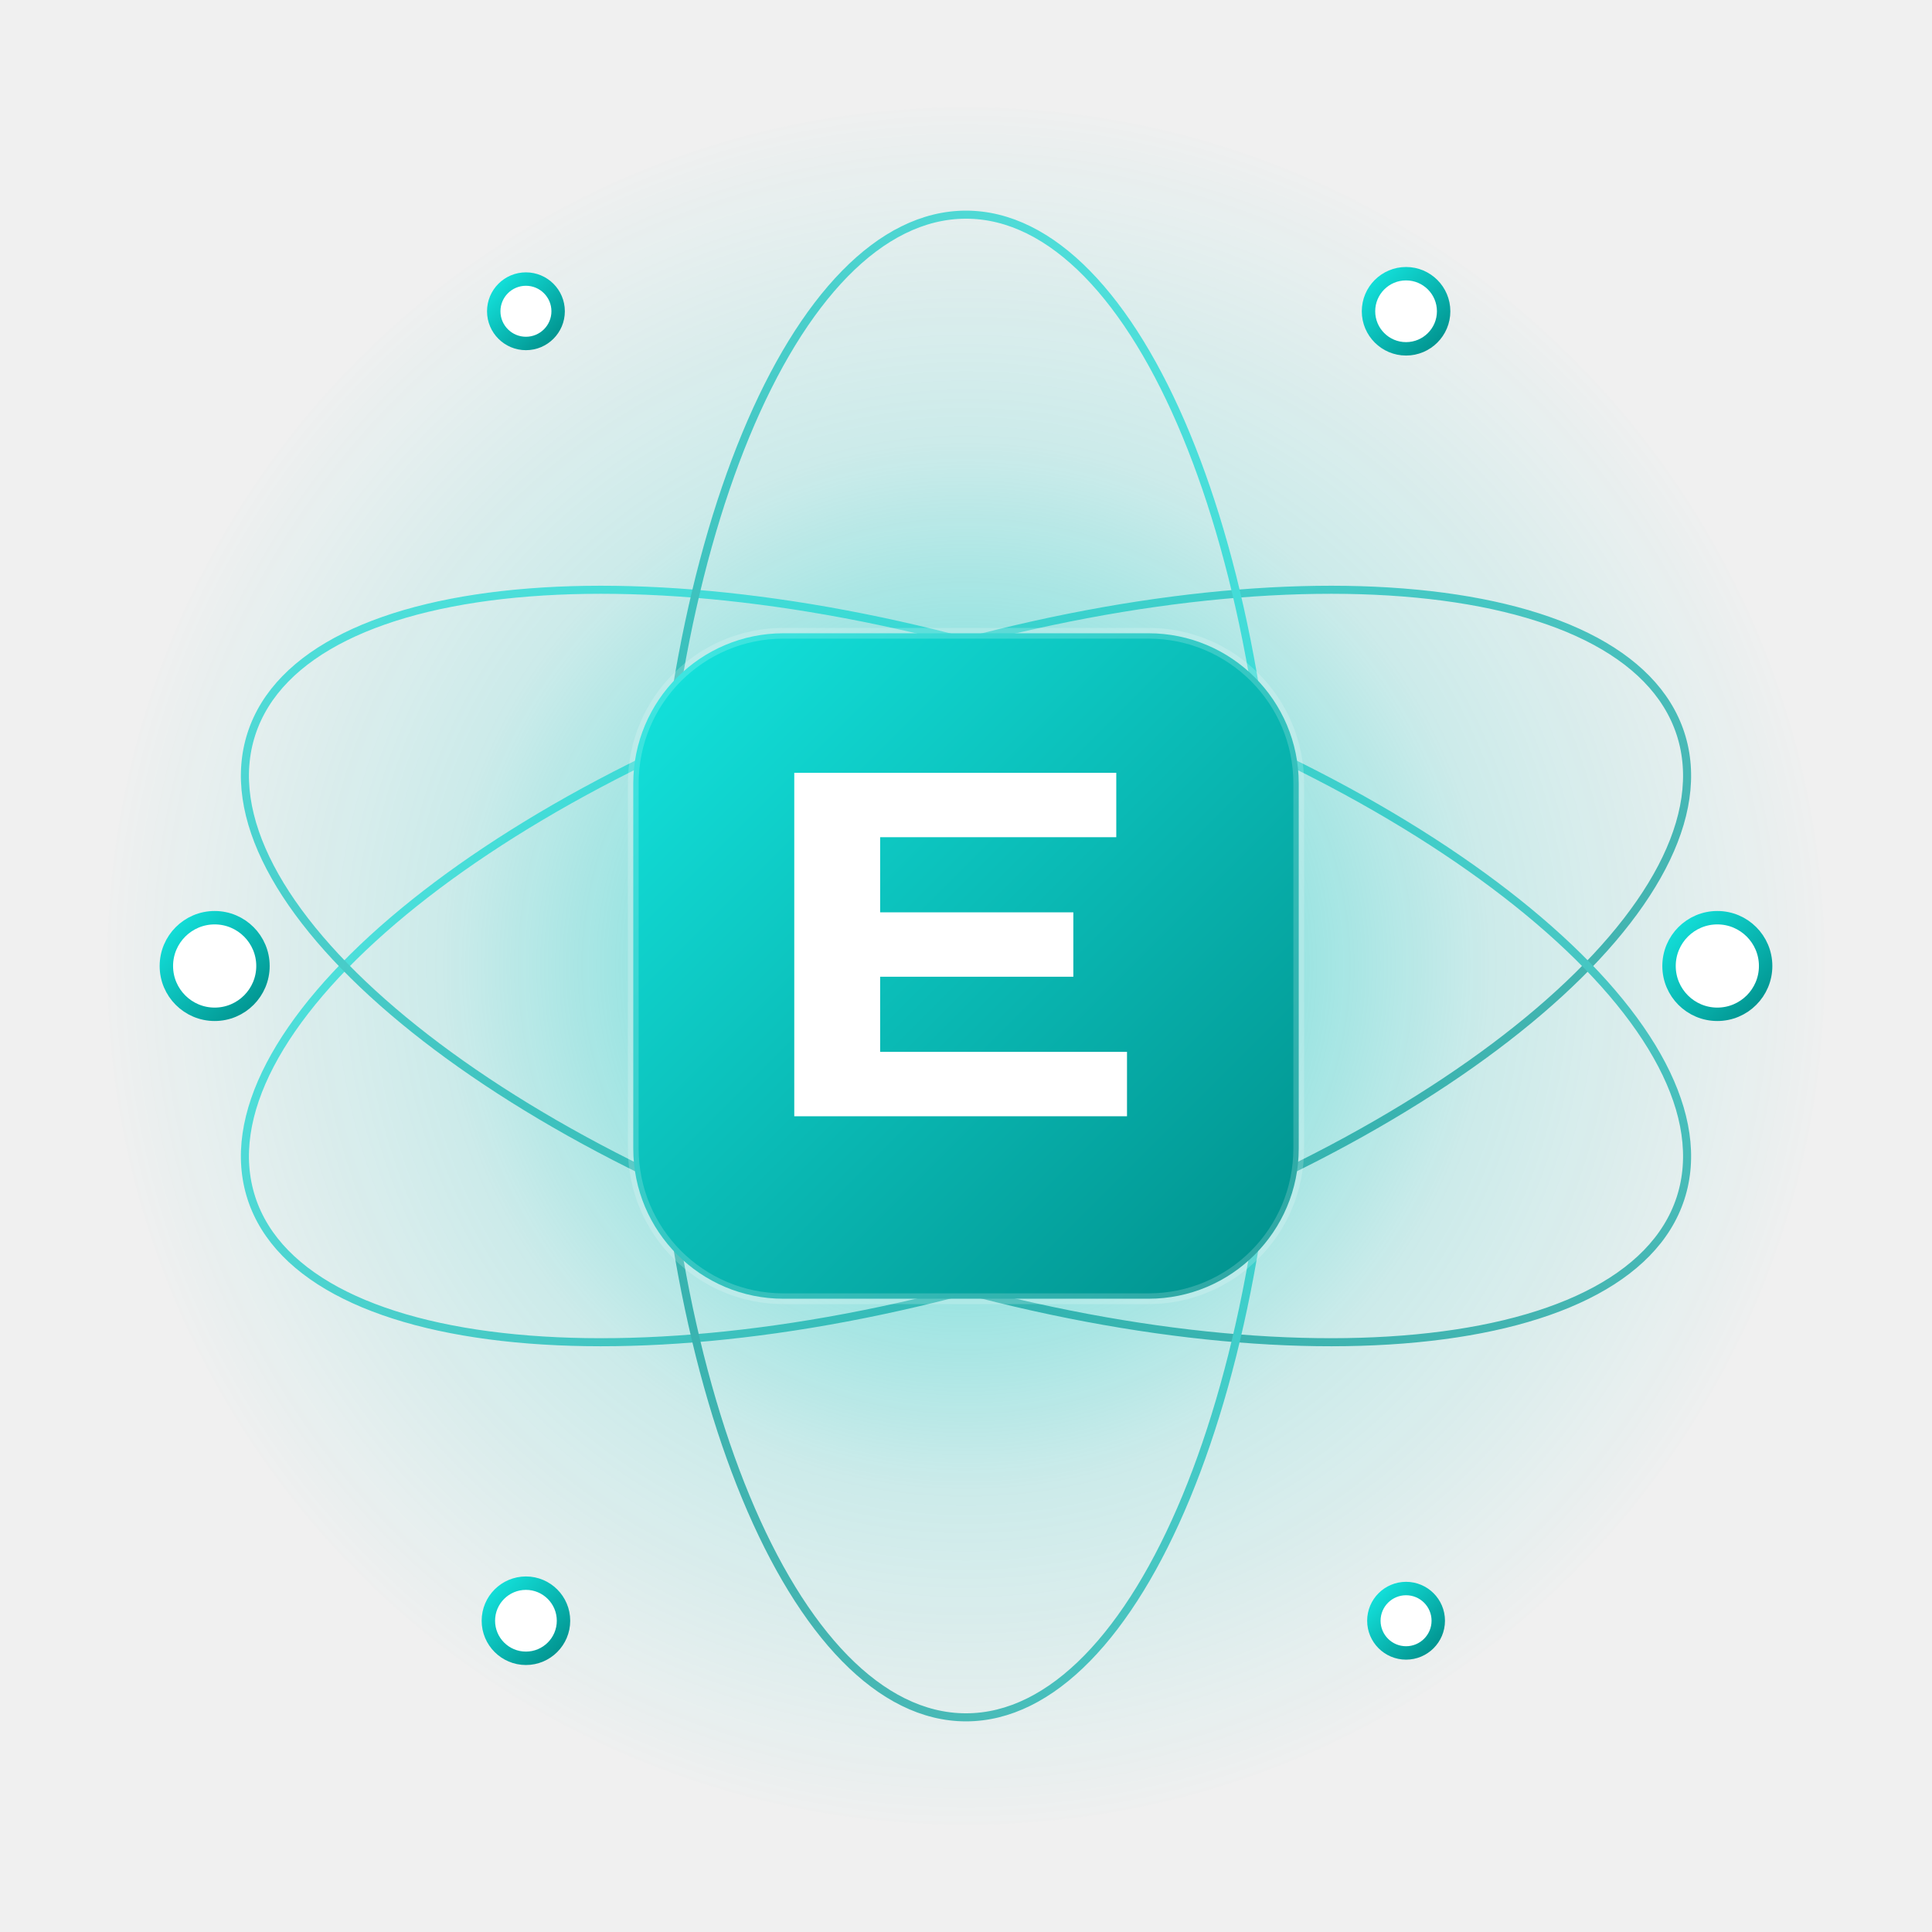
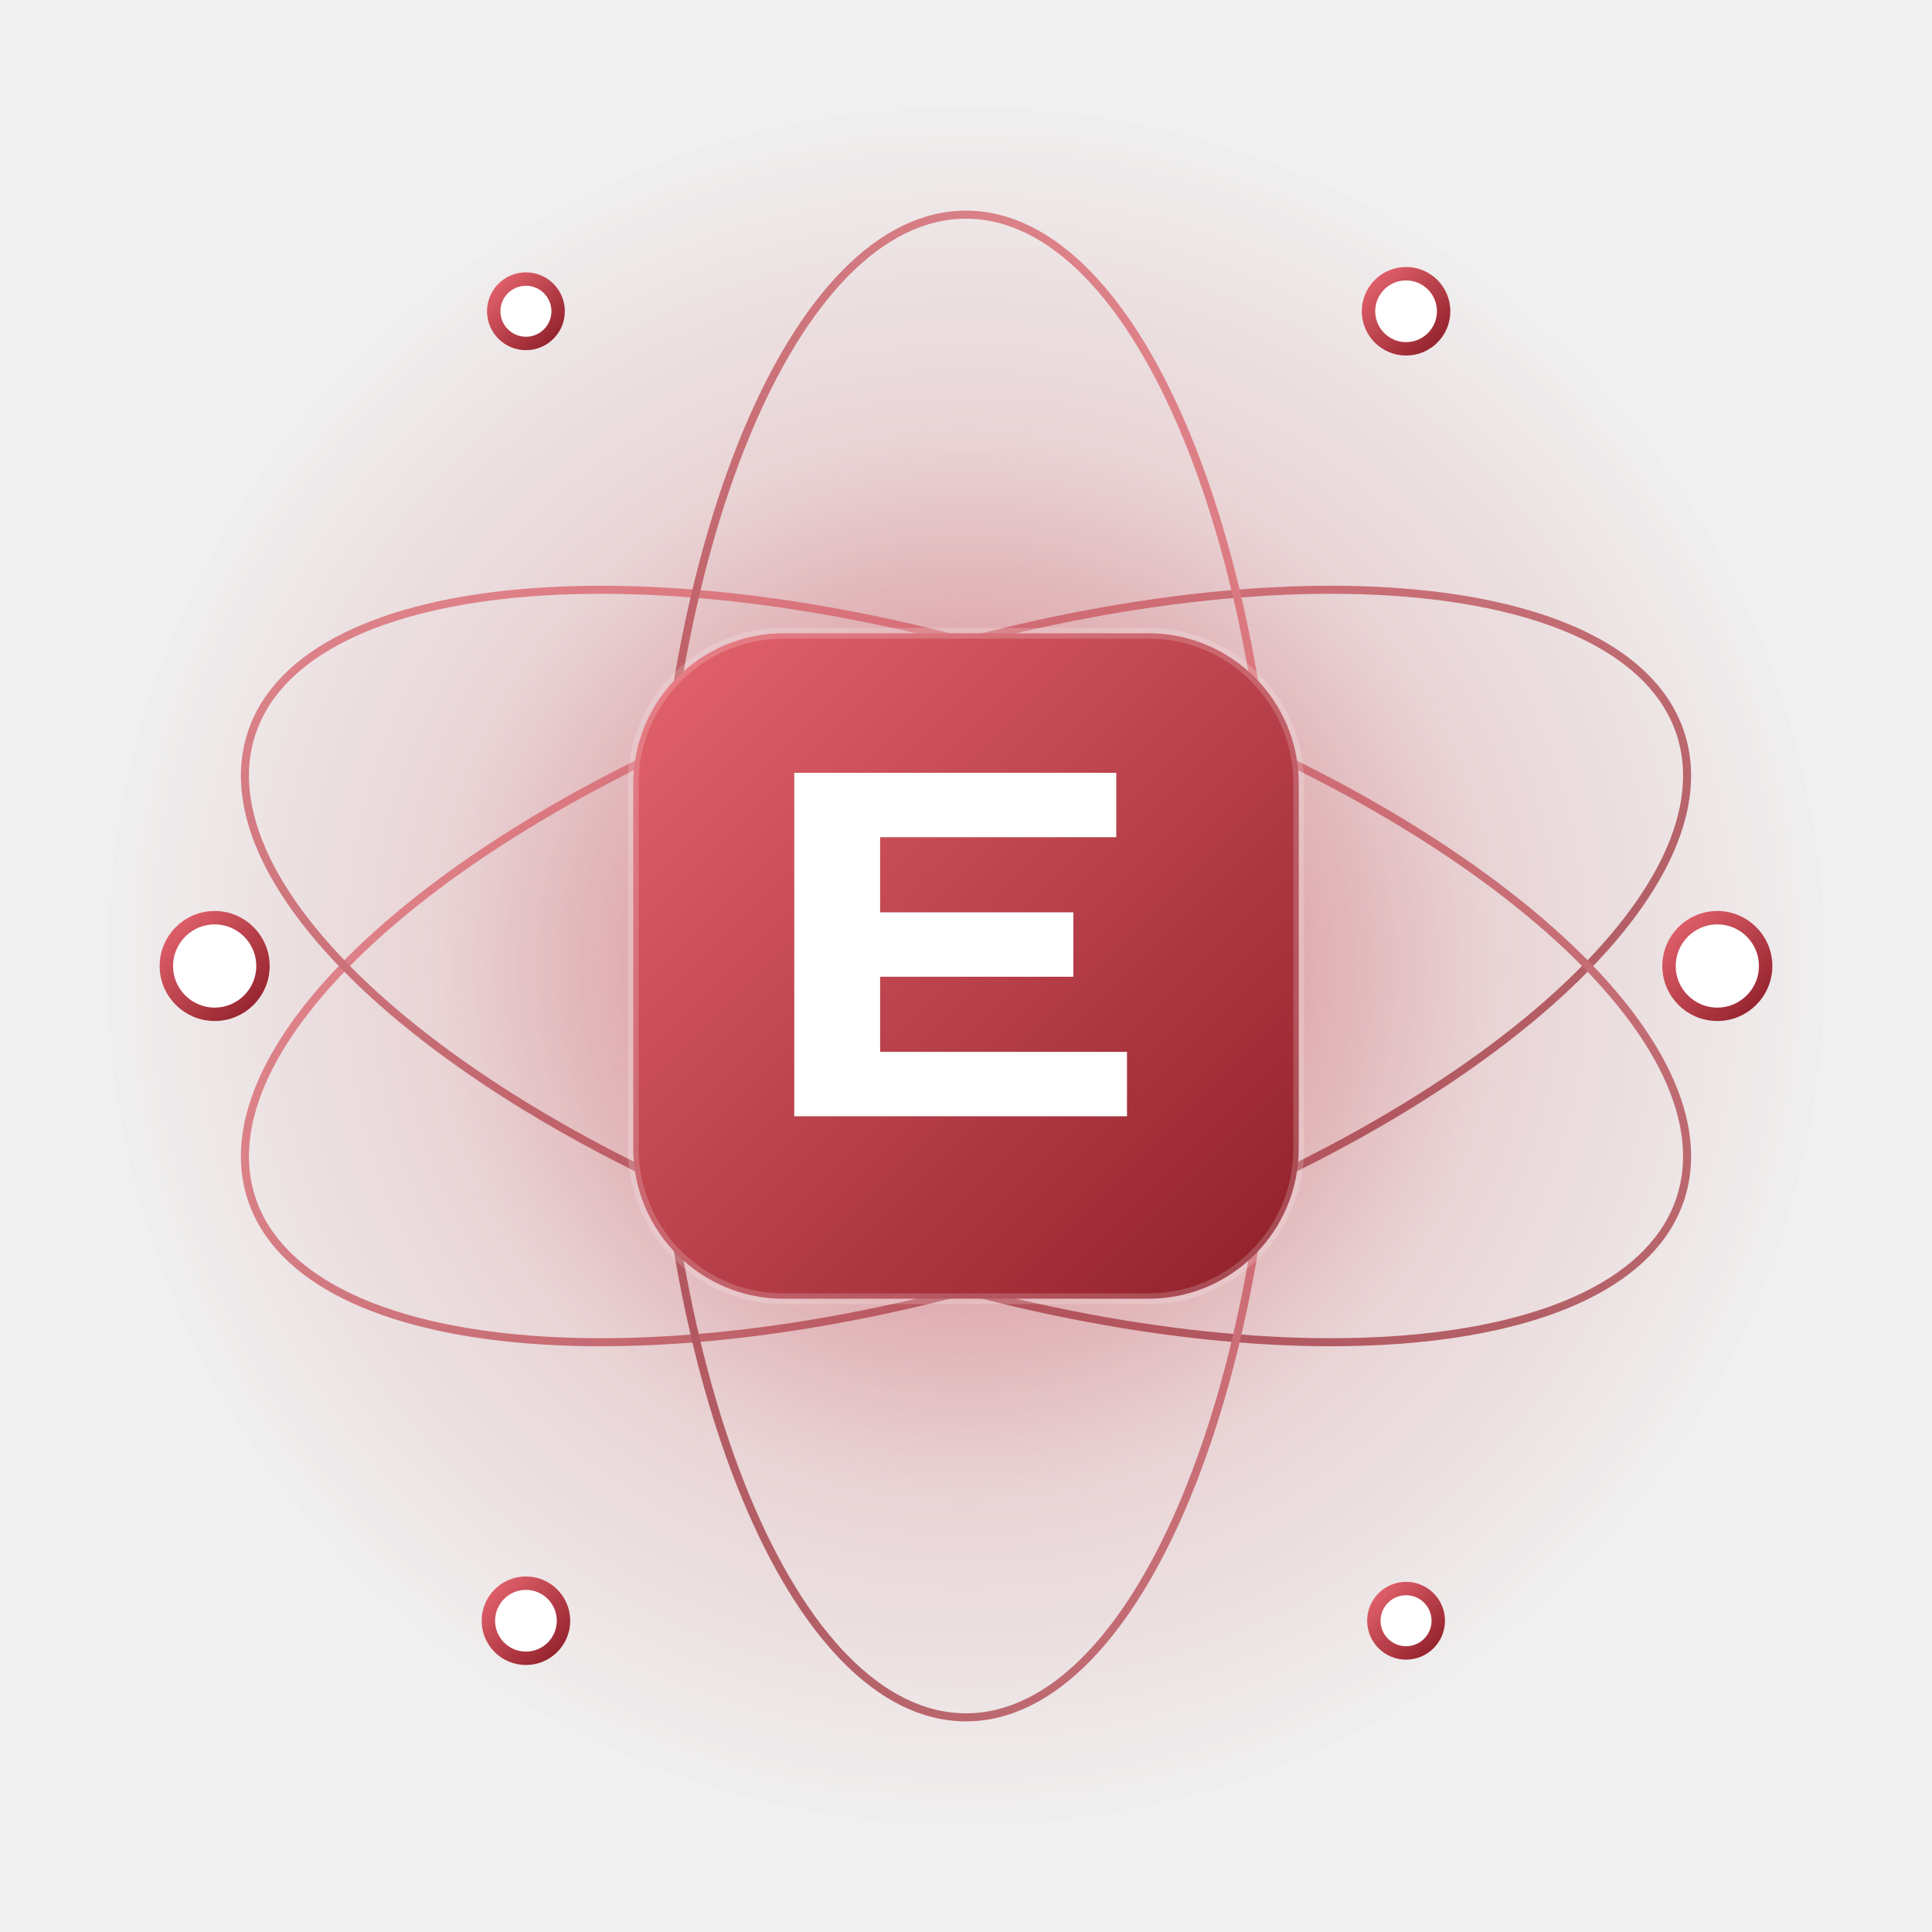
<svg xmlns="http://www.w3.org/2000/svg" viewBox="0 0 360 360" role="img" aria-label="Elliot hero">
  <defs>
    <linearGradient id="ring" x1="0" y1="0" x2="1" y2="1">
-       <stop offset="0%" stop-color="#14e5df" />
-       <stop offset="100%" stop-color="#008f8b" />
+       <stop offset="0%" stop-color="#e5646e" />
+       <stop offset="100%" stop-color="#8f1f29" />
    </linearGradient>
    <radialGradient id="glow" cx="50%" cy="50%" r="50%">
-       <stop offset="0%" stop-color="#00cec8" stop-opacity="0.7" />
-       <stop offset="60%" stop-color="#00cec8" stop-opacity="0.15" />
-       <stop offset="100%" stop-color="#00cec8" stop-opacity="0" />
+       <stop offset="0%" stop-color="#c0303c" stop-opacity="0.7" />
+       <stop offset="60%" stop-color="#c0303c" stop-opacity="0.15" />
+       <stop offset="100%" stop-color="#c0303c" stop-opacity="0" />
    </radialGradient>
    <linearGradient id="cardBg" x1="0" y1="0" x2="0" y2="1">
      <stop offset="0%" stop-color="#ffffff" stop-opacity="0.92" />
      <stop offset="100%" stop-color="#ffffff" stop-opacity="0.7" />
    </linearGradient>
  </defs>
  <circle cx="180" cy="180" r="160" fill="url(#glow)" />
  <g fill="none" stroke="url(#ring)" stroke-width="1.5" opacity="0.7">
    <ellipse cx="180" cy="180" rx="140" ry="58" transform="rotate(-18 180 180)" />
    <ellipse cx="180" cy="180" rx="140" ry="58" transform="rotate(18 180 180)" />
    <ellipse cx="180" cy="180" rx="140" ry="58" transform="rotate(90 180 180)" />
  </g>
  <g>
    <rect x="118" y="118" width="124" height="124" rx="28" fill="url(#ring)" />
    <rect x="118" y="118" width="124" height="124" rx="28" fill="none" stroke="#ffffff" stroke-opacity="0.18" stroke-width="2" />
    <path d="M148 144h60v12h-44v14h36v12h-36v14h46v12h-62z" fill="#ffffff" />
  </g>
  <g>
    <circle cx="40" cy="180" r="9" fill="#ffffff" stroke="url(#ring)" stroke-width="2.5" />
    <circle cx="320" cy="180" r="9" fill="#ffffff" stroke="url(#ring)" stroke-width="2.5" />
    <circle cx="262" cy="58" r="7" fill="#ffffff" stroke="url(#ring)" stroke-width="2.5" />
    <circle cx="98" cy="302" r="7" fill="#ffffff" stroke="url(#ring)" stroke-width="2.5" />
    <circle cx="98" cy="58" r="6" fill="#ffffff" stroke="url(#ring)" stroke-width="2.5" />
    <circle cx="262" cy="302" r="6" fill="#ffffff" stroke="url(#ring)" stroke-width="2.5" />
  </g>
</svg>
